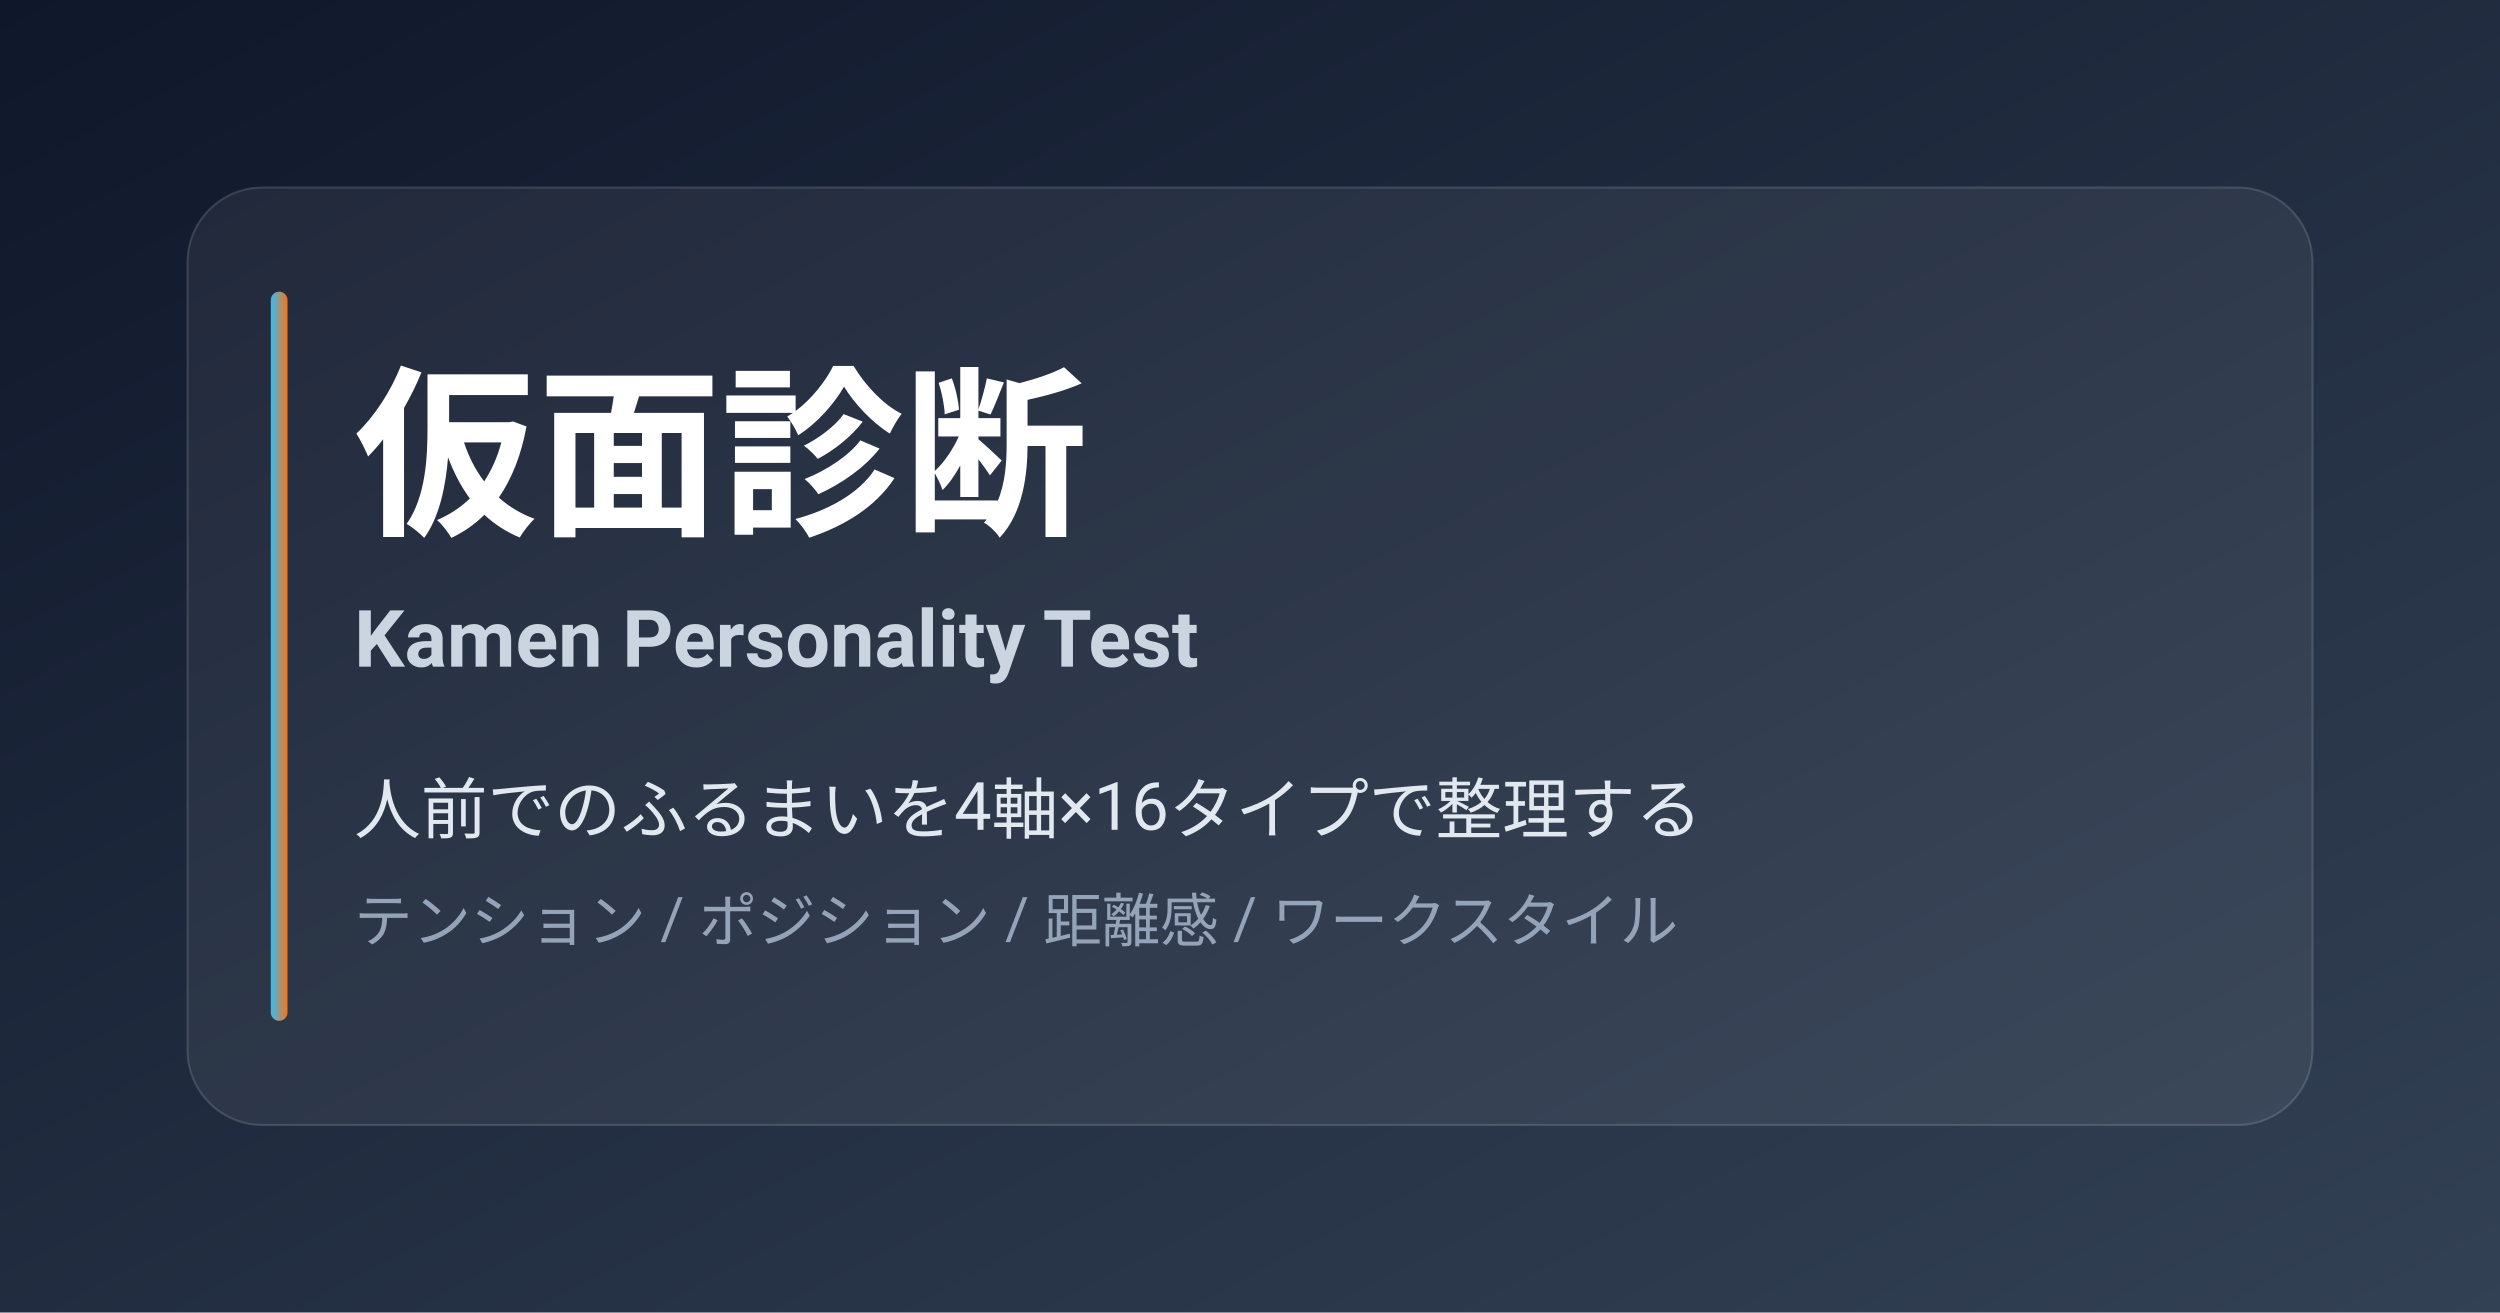
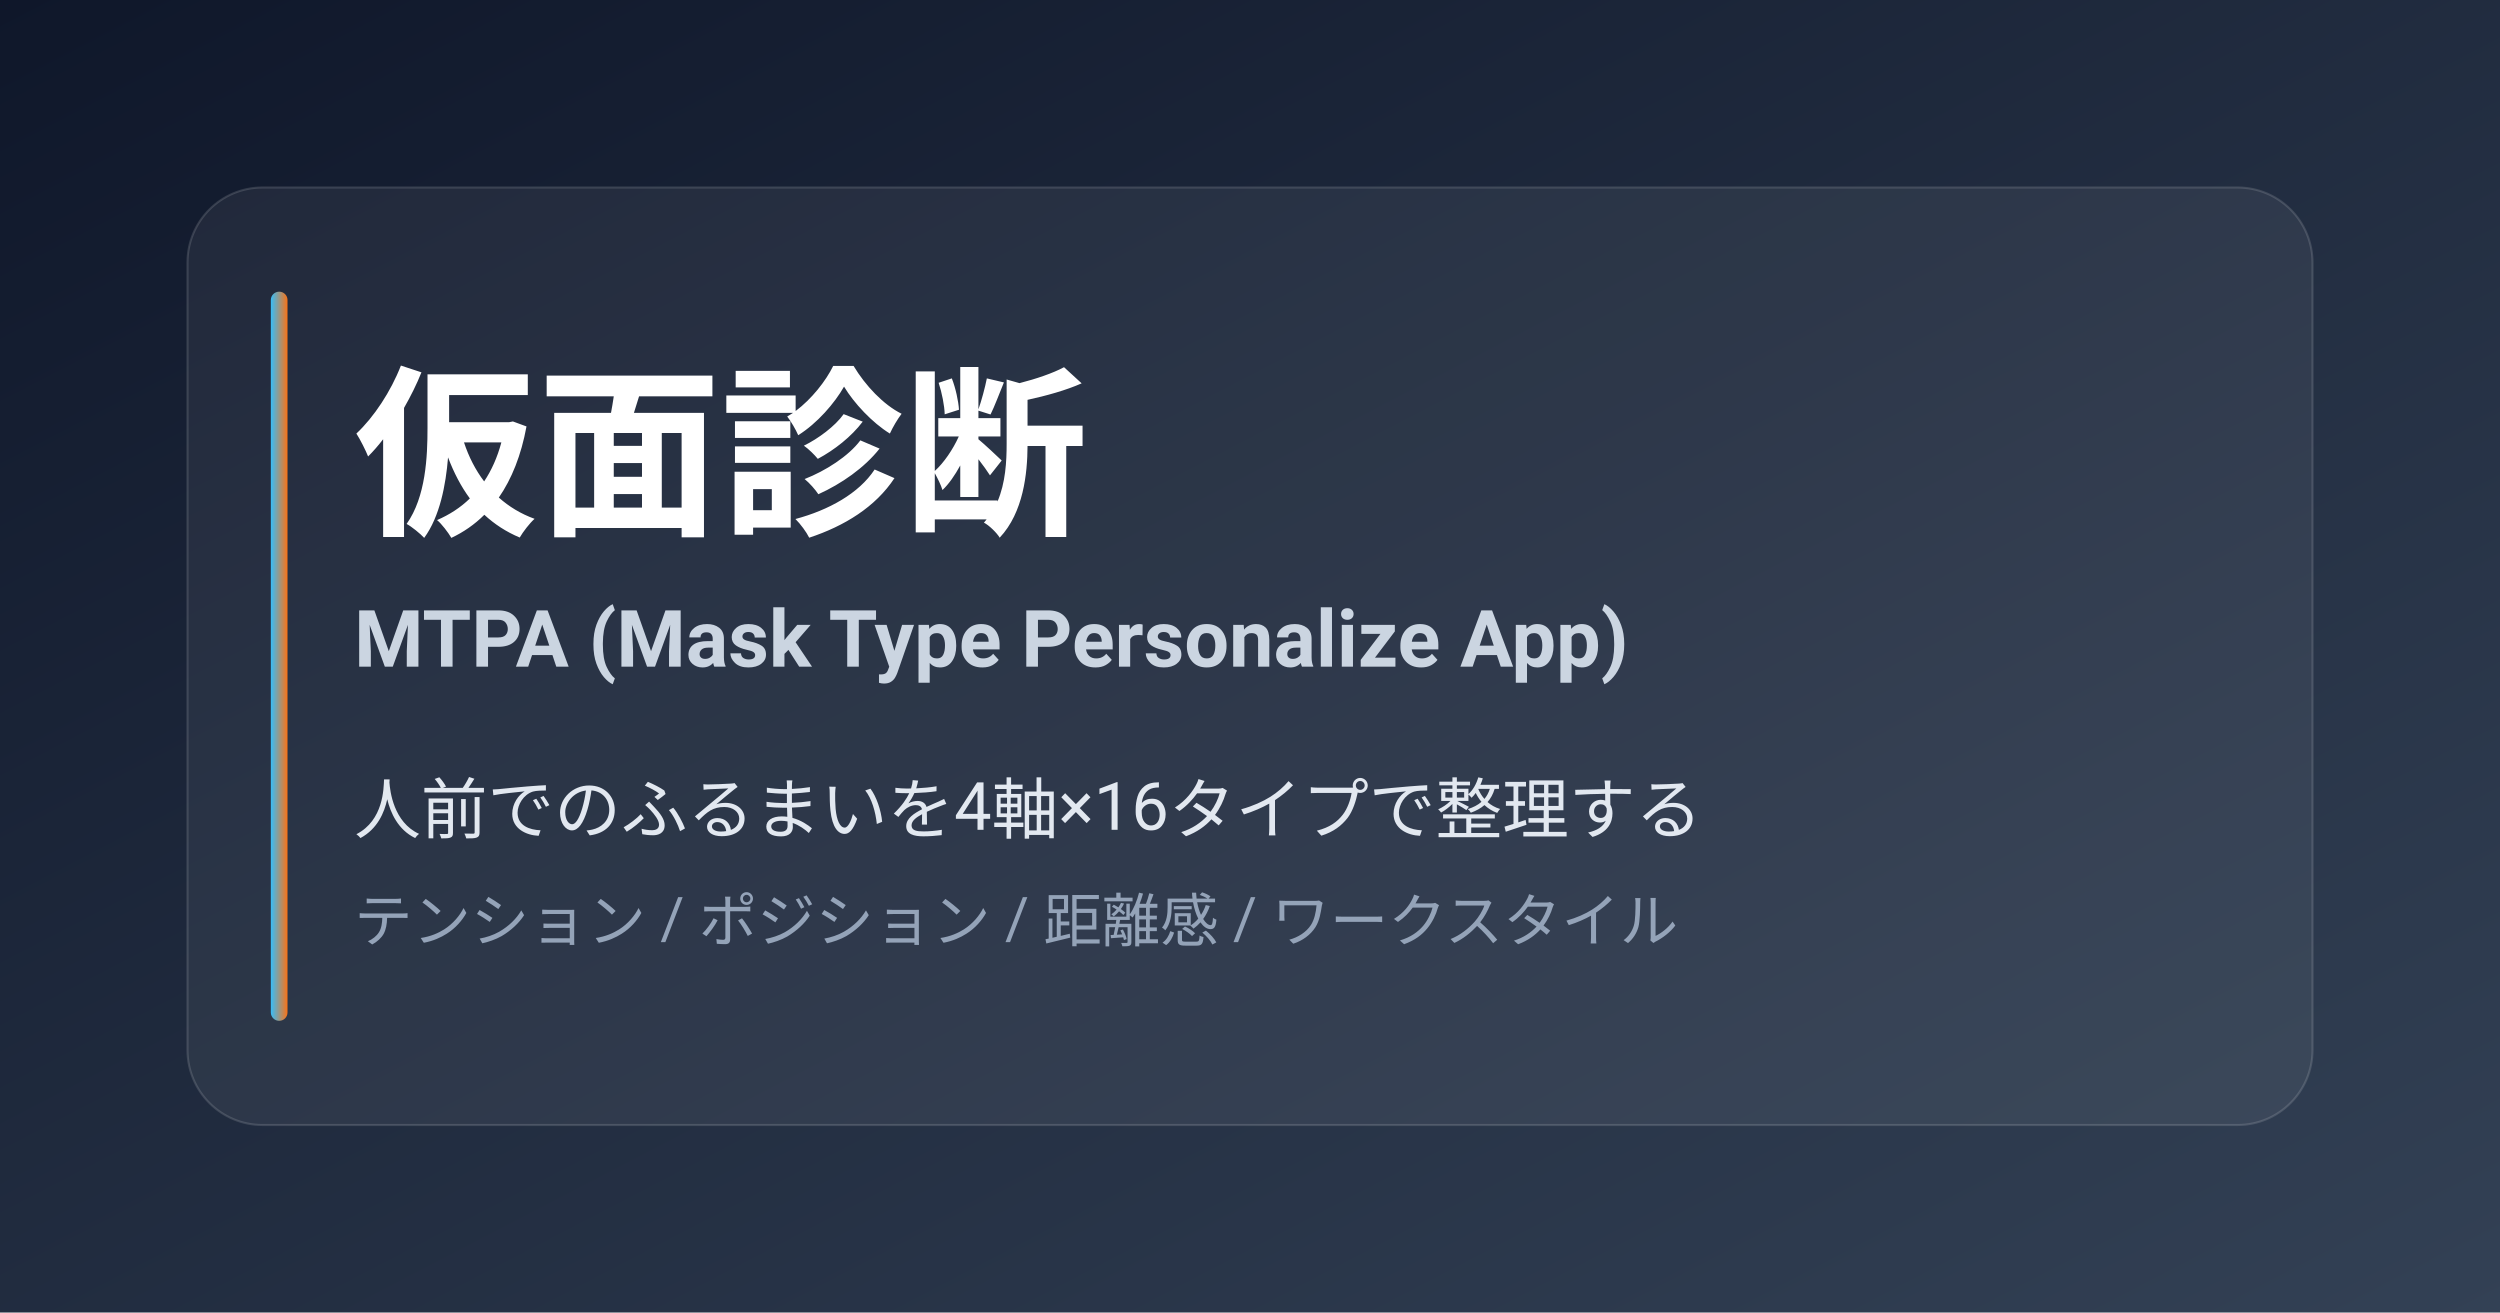
<svg xmlns="http://www.w3.org/2000/svg" width="1200" height="630" viewBox="0 0 1200 630">
  <defs>
    <linearGradient id="bg" x1="0" y1="0" x2="1" y2="1">
      <stop offset="0" stop-color="#0f172a" />
      <stop offset="1" stop-color="#334155" />
    </linearGradient>
    <linearGradient id="accent" x1="0" y1="0" x2="1" y2="0">
      <stop offset="0" stop-color="#38bdf8" />
      <stop offset="1" stop-color="#f97316" />
    </linearGradient>
  </defs>
  <rect width="1200" height="630" fill="url(#bg)" />
  <rect x="90" y="90" width="1020" height="450" rx="36" fill="rgba(255,255,255,0.06)" stroke="rgba(255,255,255,0.14)" />
  <rect x="130" y="140" width="8" height="350" rx="4" fill="url(#accent)" />
  <text x="170" y="250" font-family="system-ui, -apple-system, Segoe UI, Roboto, Helvetica, Arial, 'Hiragino Sans', 'Noto Sans JP', 'Yu Gothic', sans-serif" font-size="88" font-weight="800" fill="#ffffff">
    仮面診断
  </text>
  <text x="170" y="320" font-family="system-ui, -apple-system, Segoe UI, Roboto, Helvetica, Arial, 'Hiragino Sans', 'Noto Sans JP', 'Yu Gothic', sans-serif" font-size="38" font-weight="600" fill="#cbd5e1">
-     Kamen Personality Test
+     MTPA (Mask Type Personalize App)
  </text>
  <text x="170" y="400" font-family="system-ui, -apple-system, Segoe UI, Roboto, Helvetica, Arial, 'Hiragino Sans', 'Noto Sans JP', 'Yu Gothic', sans-serif" font-size="32" fill="#e2e8f0">
    人前でのふるまいを4軸×16タイプで整理する
  </text>
  <text x="170" y="452" font-family="system-ui, -apple-system, Segoe UI, Roboto, Helvetica, Arial, 'Hiragino Sans', 'Noto Sans JP', 'Yu Gothic', sans-serif" font-size="28" fill="#94a3b8">
    テンション / ポジション / 距離感 / ワークスタイル
  </text>
</svg>
